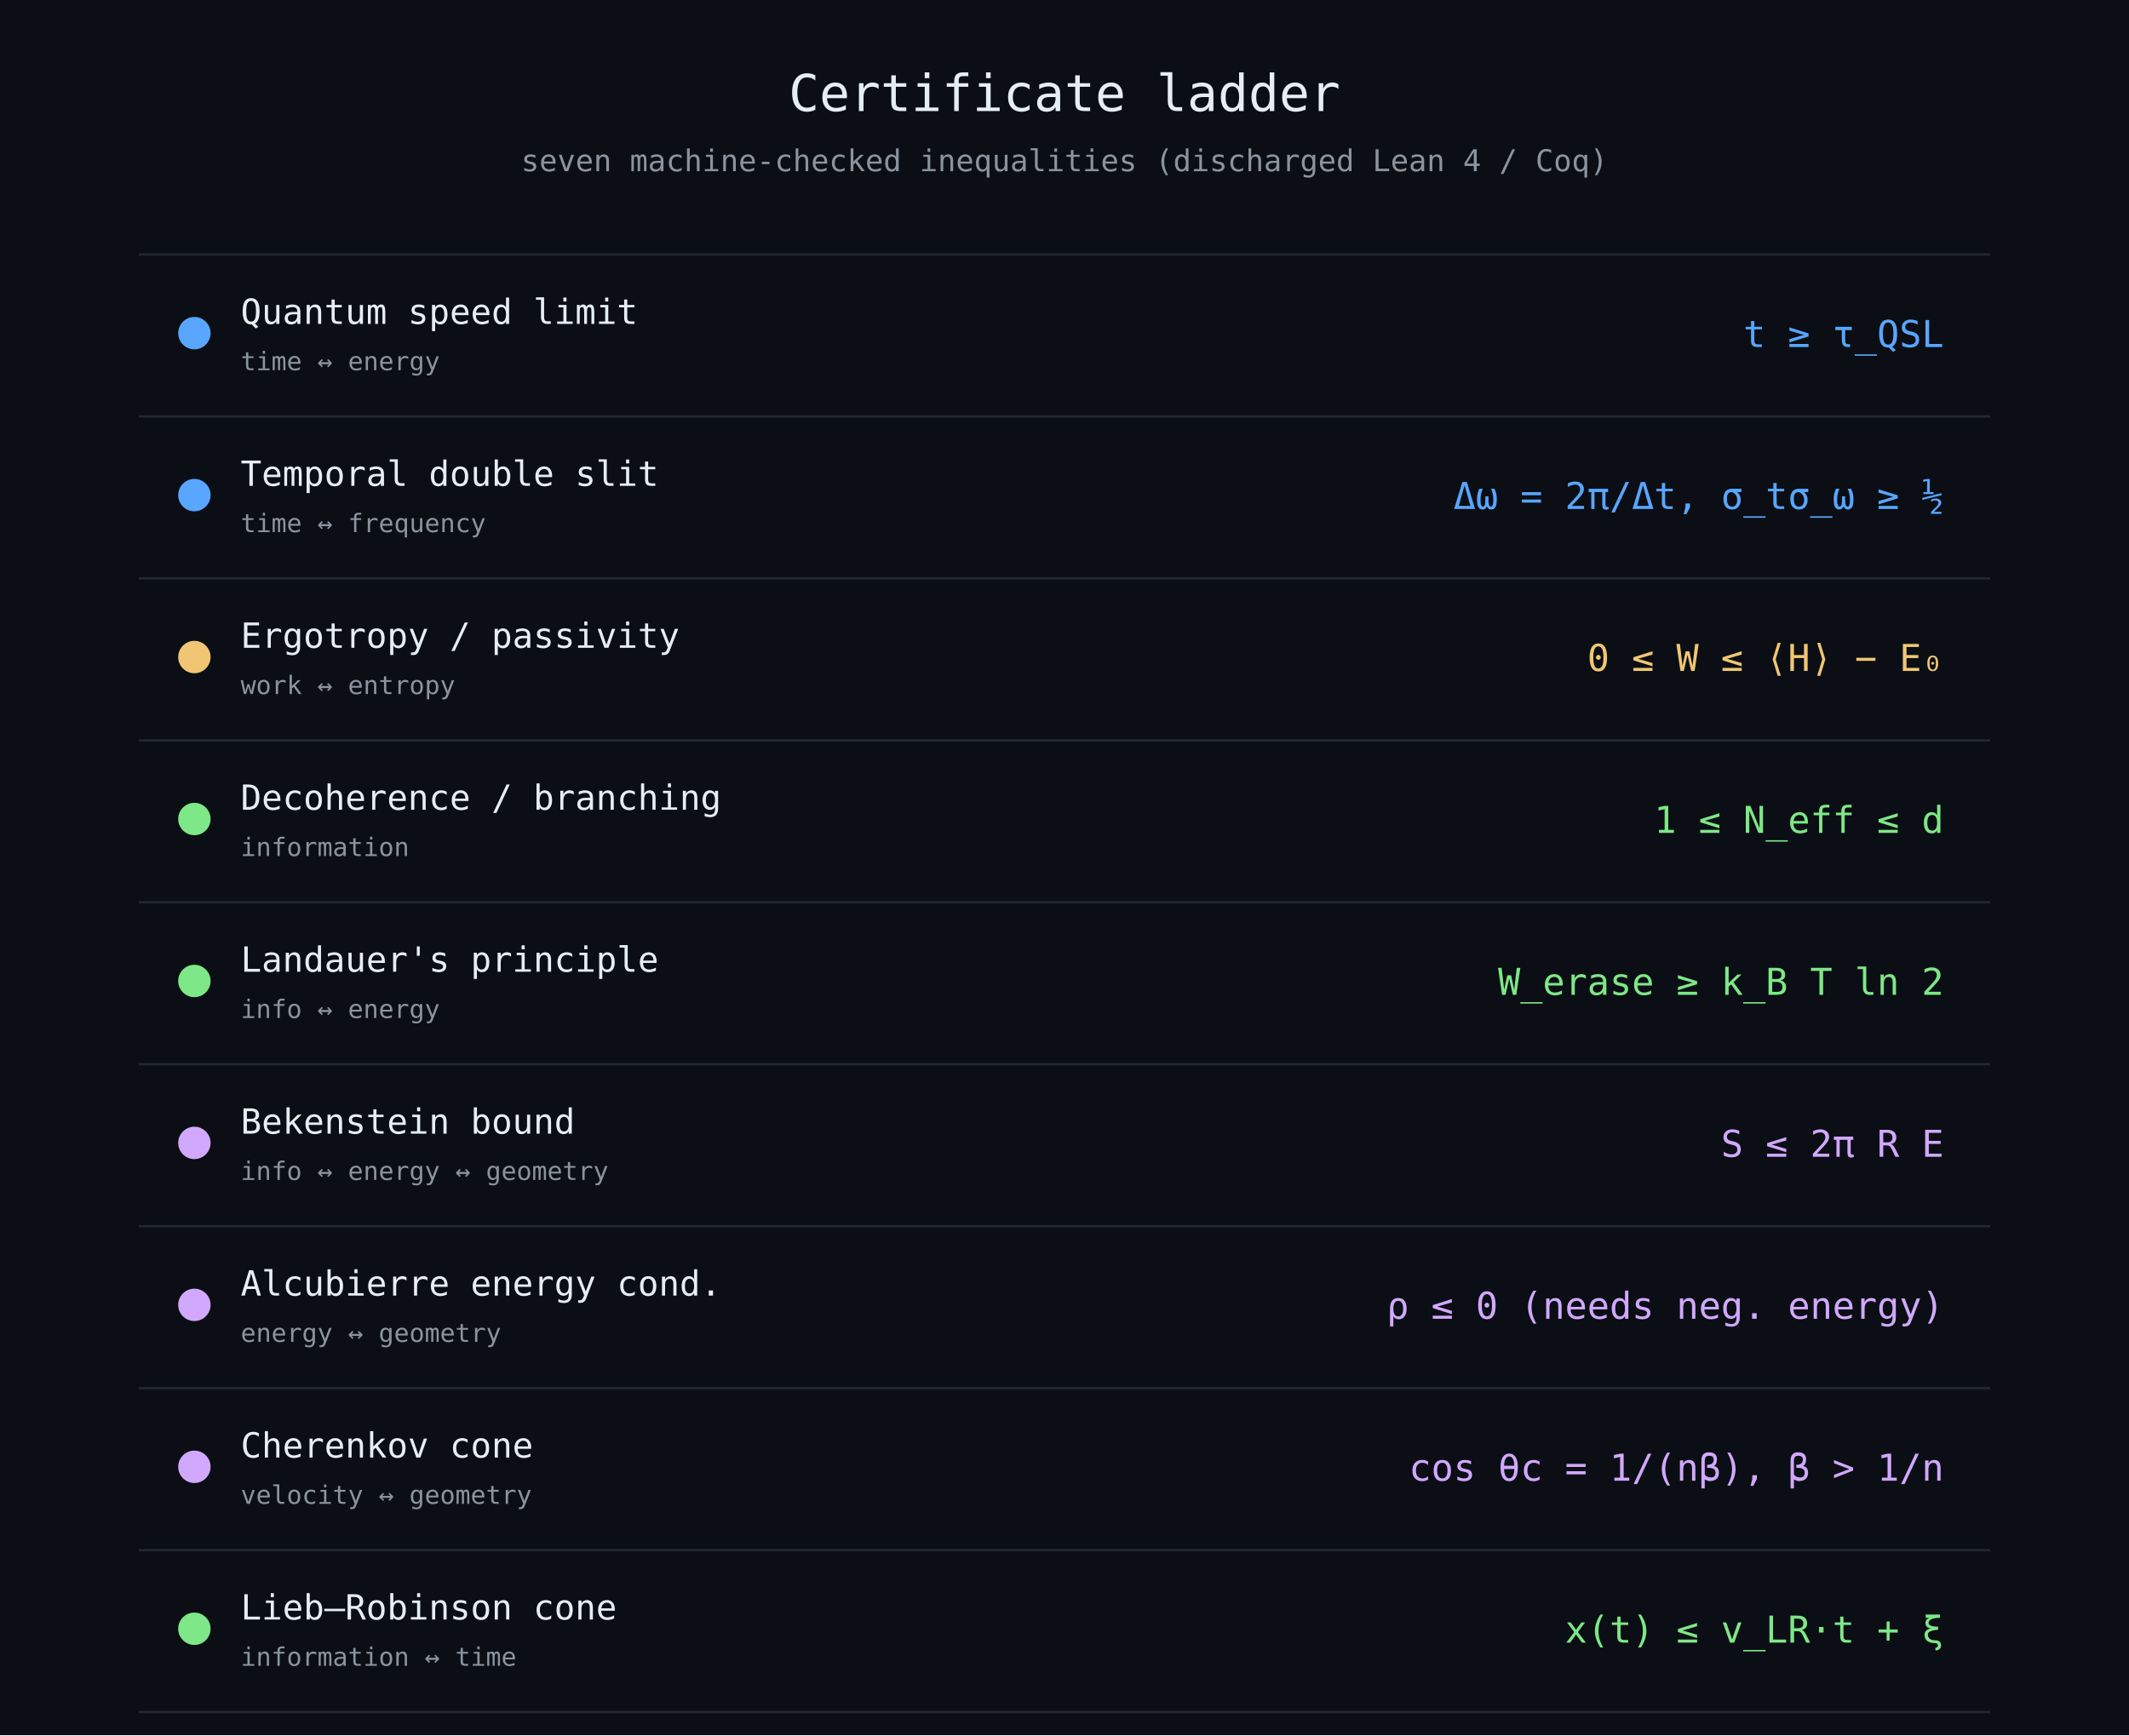
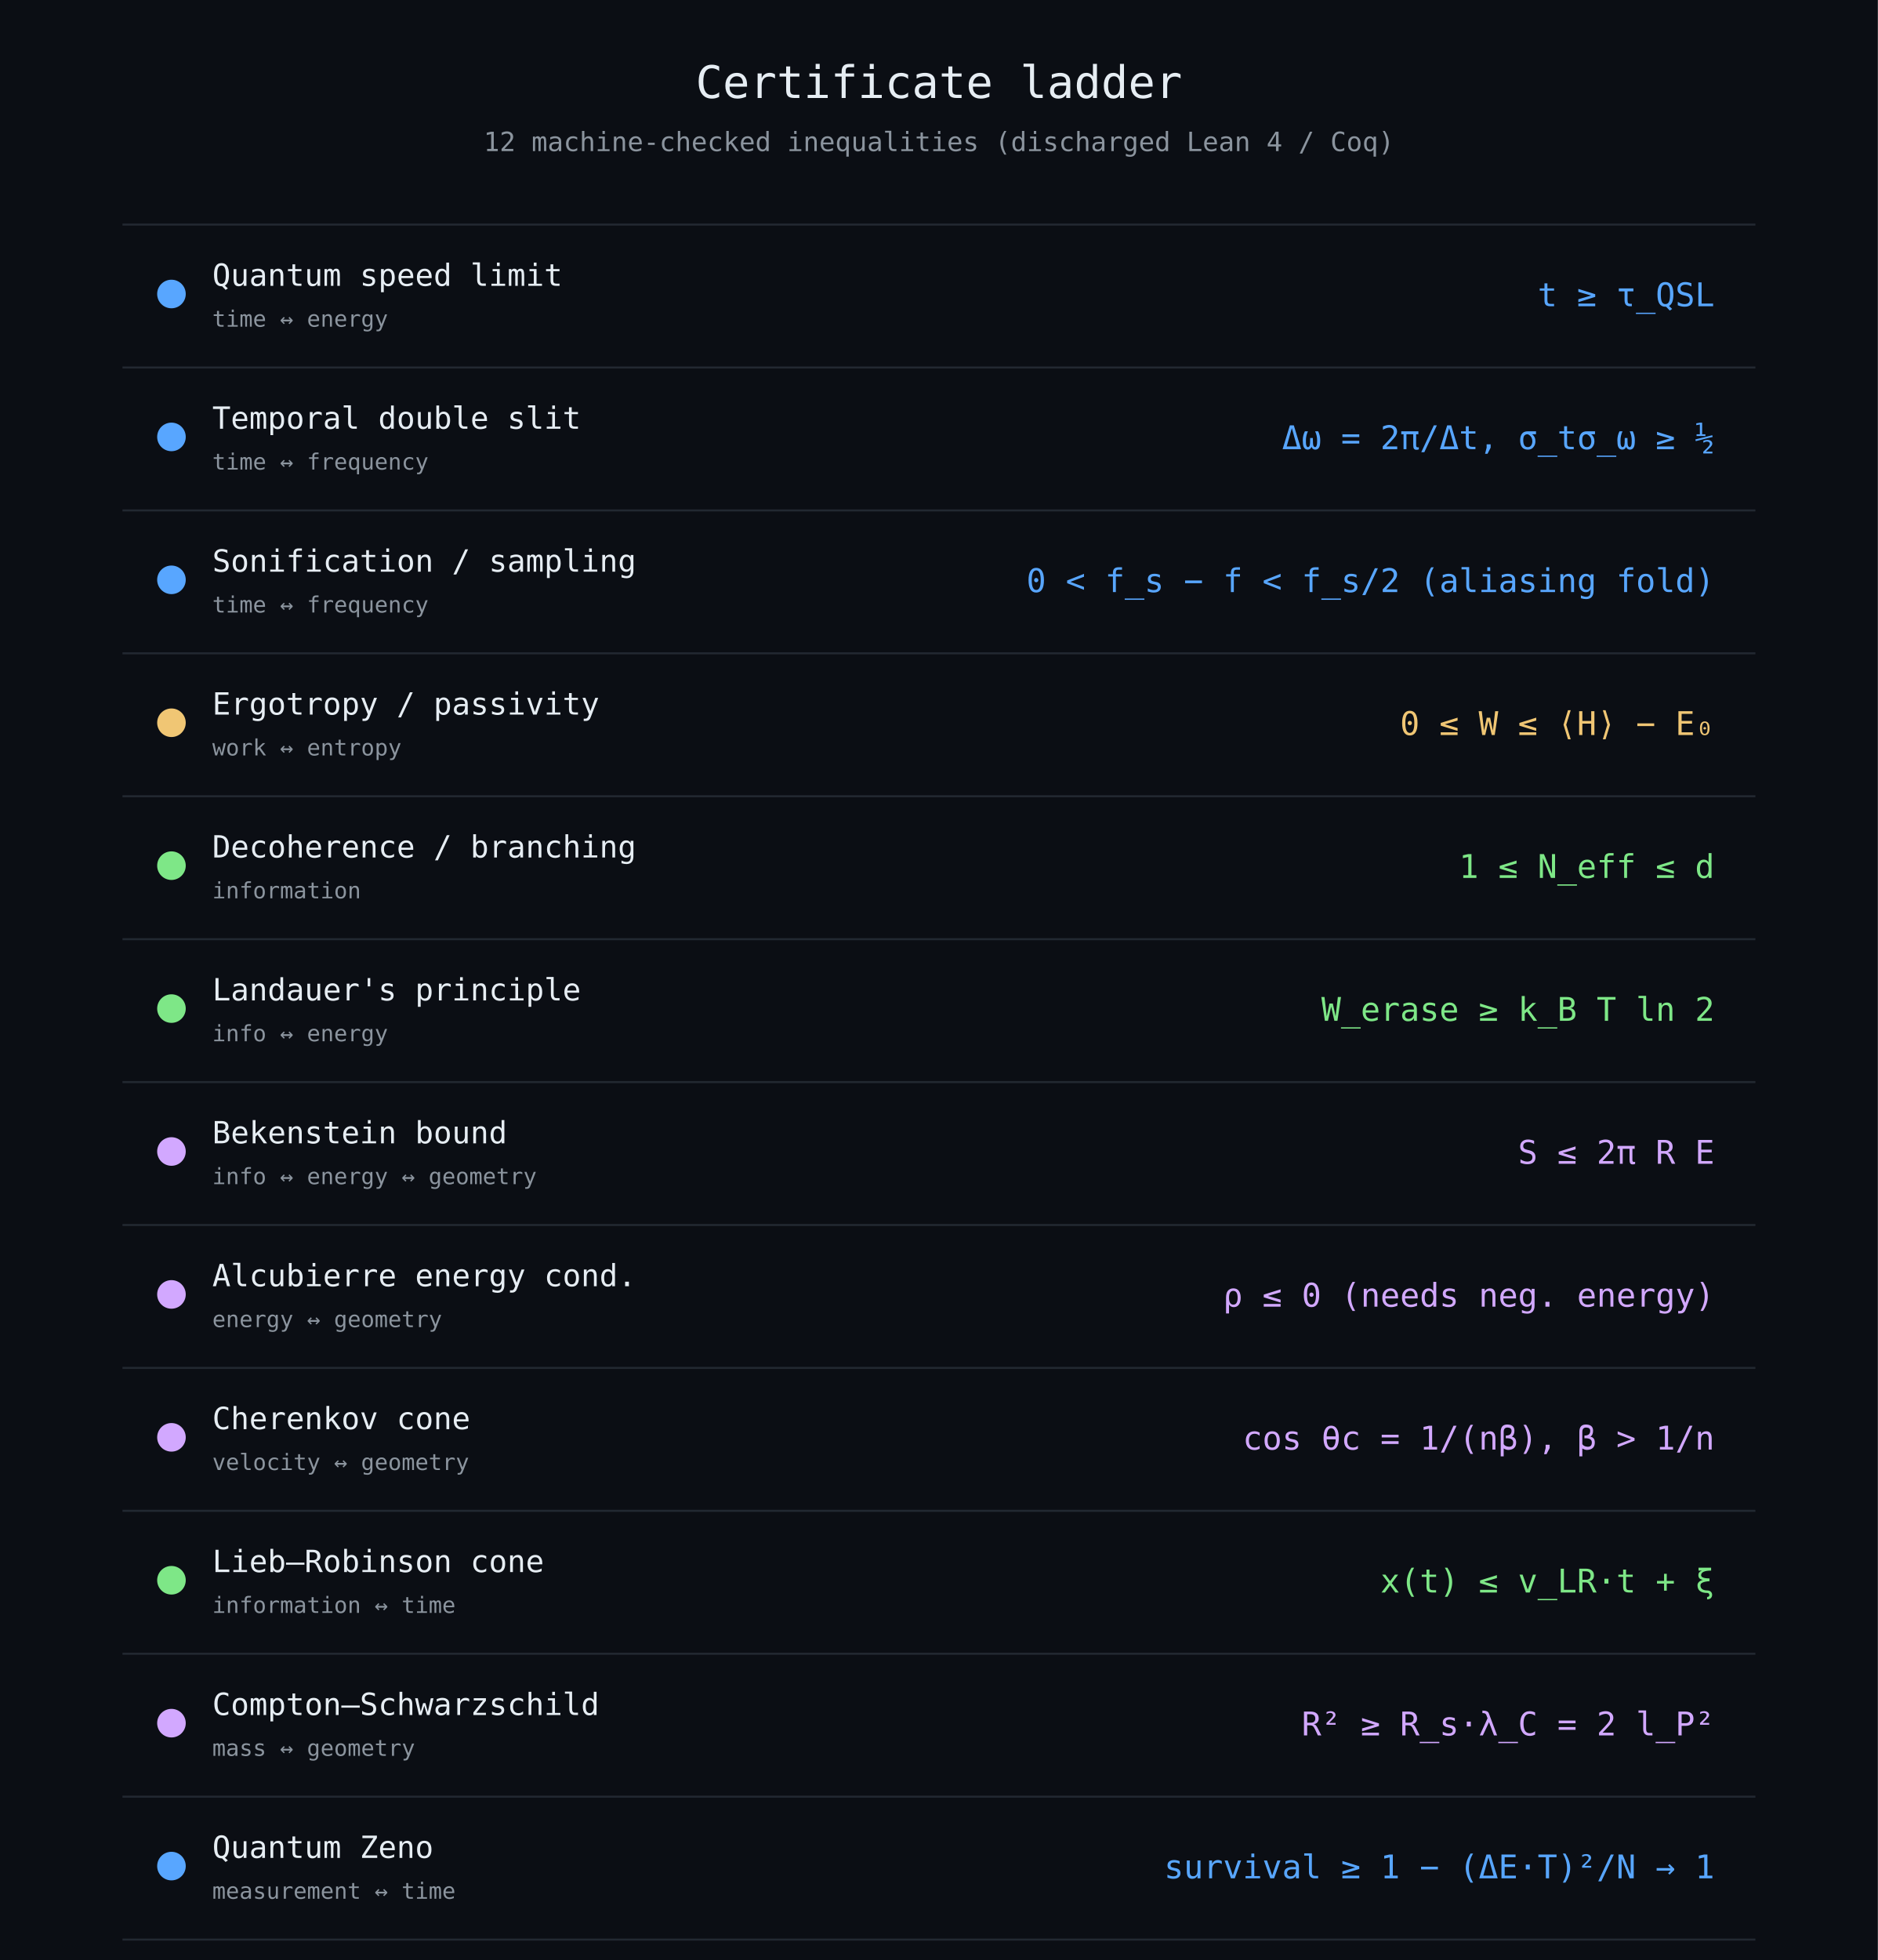
- <svg xmlns="http://www.w3.org/2000/svg" width="920" height="750" viewBox="0 0 920 750">
-   <rect width="920" height="750" fill="#0b0e14" />
+ <svg xmlns="http://www.w3.org/2000/svg" width="920" height="960" viewBox="0 0 920 960">
+   <rect width="920" height="960" fill="#0b0e14" />
  <text x="460" y="48" font-size="22" fill="#e6edf3" text-anchor="middle" font-family="monospace">Certificate ladder</text>
-   <text x="460" y="74" font-size="13" fill="#8b949e" text-anchor="middle" font-family="monospace">seven machine-checked inequalities (discharged Lean 4 / Coq)</text>
+   <text x="460" y="74" font-size="13" fill="#8b949e" text-anchor="middle" font-family="monospace">12 machine-checked inequalities (discharged Lean 4 / Coq)</text>
  <line x1="60" y1="110" x2="860" y2="110" stroke="#222831" stroke-width="1" opacity="1" />
  <circle cx="84" cy="144" r="7" fill="#58a6ff" stroke="none" stroke-width="0" opacity="1" />
  <text x="104" y="140" font-size="15" fill="#e6edf3" text-anchor="start" font-family="monospace">Quantum speed limit</text>
  <text x="104" y="160" font-size="11" fill="#8b949e" text-anchor="start" font-family="monospace">time ↔ energy</text>
  <text x="840" y="150" font-size="16" fill="#58a6ff" text-anchor="end" font-family="monospace">t ≥ τ_QSL</text>
  <line x1="60" y1="180" x2="860" y2="180" stroke="#222831" stroke-width="1" opacity="1" />
  <circle cx="84" cy="214" r="7" fill="#58a6ff" stroke="none" stroke-width="0" opacity="1" />
  <text x="104" y="210" font-size="15" fill="#e6edf3" text-anchor="start" font-family="monospace">Temporal double slit</text>
  <text x="104" y="230" font-size="11" fill="#8b949e" text-anchor="start" font-family="monospace">time ↔ frequency</text>
  <text x="840" y="220" font-size="16" fill="#58a6ff" text-anchor="end" font-family="monospace">Δω = 2π/Δt,  σ_tσ_ω ≥ ½</text>
  <line x1="60" y1="250" x2="860" y2="250" stroke="#222831" stroke-width="1" opacity="1" />
-   <circle cx="84" cy="284" r="7" fill="#f0c674" stroke="none" stroke-width="0" opacity="1" />
-   <text x="104" y="280" font-size="15" fill="#e6edf3" text-anchor="start" font-family="monospace">Ergotropy / passivity</text>
-   <text x="104" y="300" font-size="11" fill="#8b949e" text-anchor="start" font-family="monospace">work ↔ entropy</text>
-   <text x="840" y="290" font-size="16" fill="#f0c674" text-anchor="end" font-family="monospace">0 ≤ W ≤ ⟨H⟩ − E₀</text>
+   <circle cx="84" cy="284" r="7" fill="#58a6ff" stroke="none" stroke-width="0" opacity="1" />
+   <text x="104" y="280" font-size="15" fill="#e6edf3" text-anchor="start" font-family="monospace">Sonification / sampling</text>
+   <text x="104" y="300" font-size="11" fill="#8b949e" text-anchor="start" font-family="monospace">time ↔ frequency</text>
+   <text x="840" y="290" font-size="16" fill="#58a6ff" text-anchor="end" font-family="monospace">0 &lt; f_s − f &lt; f_s/2  (aliasing fold)</text>
  <line x1="60" y1="320" x2="860" y2="320" stroke="#222831" stroke-width="1" opacity="1" />
-   <circle cx="84" cy="354" r="7" fill="#7ee787" stroke="none" stroke-width="0" opacity="1" />
-   <text x="104" y="350" font-size="15" fill="#e6edf3" text-anchor="start" font-family="monospace">Decoherence / branching</text>
-   <text x="104" y="370" font-size="11" fill="#8b949e" text-anchor="start" font-family="monospace">information</text>
-   <text x="840" y="360" font-size="16" fill="#7ee787" text-anchor="end" font-family="monospace">1 ≤ N_eff ≤ d</text>
+   <circle cx="84" cy="354" r="7" fill="#f0c674" stroke="none" stroke-width="0" opacity="1" />
+   <text x="104" y="350" font-size="15" fill="#e6edf3" text-anchor="start" font-family="monospace">Ergotropy / passivity</text>
+   <text x="104" y="370" font-size="11" fill="#8b949e" text-anchor="start" font-family="monospace">work ↔ entropy</text>
+   <text x="840" y="360" font-size="16" fill="#f0c674" text-anchor="end" font-family="monospace">0 ≤ W ≤ ⟨H⟩ − E₀</text>
  <line x1="60" y1="390" x2="860" y2="390" stroke="#222831" stroke-width="1" opacity="1" />
  <circle cx="84" cy="424" r="7" fill="#7ee787" stroke="none" stroke-width="0" opacity="1" />
-   <text x="104" y="420" font-size="15" fill="#e6edf3" text-anchor="start" font-family="monospace">Landauer's principle</text>
-   <text x="104" y="440" font-size="11" fill="#8b949e" text-anchor="start" font-family="monospace">info ↔ energy</text>
-   <text x="840" y="430" font-size="16" fill="#7ee787" text-anchor="end" font-family="monospace">W_erase ≥ k_B T ln 2</text>
+   <text x="104" y="420" font-size="15" fill="#e6edf3" text-anchor="start" font-family="monospace">Decoherence / branching</text>
+   <text x="104" y="440" font-size="11" fill="#8b949e" text-anchor="start" font-family="monospace">information</text>
+   <text x="840" y="430" font-size="16" fill="#7ee787" text-anchor="end" font-family="monospace">1 ≤ N_eff ≤ d</text>
  <line x1="60" y1="460" x2="860" y2="460" stroke="#222831" stroke-width="1" opacity="1" />
-   <circle cx="84" cy="494" r="7" fill="#d2a8ff" stroke="none" stroke-width="0" opacity="1" />
-   <text x="104" y="490" font-size="15" fill="#e6edf3" text-anchor="start" font-family="monospace">Bekenstein bound</text>
-   <text x="104" y="510" font-size="11" fill="#8b949e" text-anchor="start" font-family="monospace">info ↔ energy ↔ geometry</text>
-   <text x="840" y="500" font-size="16" fill="#d2a8ff" text-anchor="end" font-family="monospace">S ≤ 2π R E</text>
+   <circle cx="84" cy="494" r="7" fill="#7ee787" stroke="none" stroke-width="0" opacity="1" />
+   <text x="104" y="490" font-size="15" fill="#e6edf3" text-anchor="start" font-family="monospace">Landauer's principle</text>
+   <text x="104" y="510" font-size="11" fill="#8b949e" text-anchor="start" font-family="monospace">info ↔ energy</text>
+   <text x="840" y="500" font-size="16" fill="#7ee787" text-anchor="end" font-family="monospace">W_erase ≥ k_B T ln 2</text>
  <line x1="60" y1="530" x2="860" y2="530" stroke="#222831" stroke-width="1" opacity="1" />
  <circle cx="84" cy="564" r="7" fill="#d2a8ff" stroke="none" stroke-width="0" opacity="1" />
-   <text x="104" y="560" font-size="15" fill="#e6edf3" text-anchor="start" font-family="monospace">Alcubierre energy cond.</text>
-   <text x="104" y="580" font-size="11" fill="#8b949e" text-anchor="start" font-family="monospace">energy ↔ geometry</text>
-   <text x="840" y="570" font-size="16" fill="#d2a8ff" text-anchor="end" font-family="monospace">ρ ≤ 0  (needs neg. energy)</text>
+   <text x="104" y="560" font-size="15" fill="#e6edf3" text-anchor="start" font-family="monospace">Bekenstein bound</text>
+   <text x="104" y="580" font-size="11" fill="#8b949e" text-anchor="start" font-family="monospace">info ↔ energy ↔ geometry</text>
+   <text x="840" y="570" font-size="16" fill="#d2a8ff" text-anchor="end" font-family="monospace">S ≤ 2π R E</text>
  <line x1="60" y1="600" x2="860" y2="600" stroke="#222831" stroke-width="1" opacity="1" />
  <circle cx="84" cy="634" r="7" fill="#d2a8ff" stroke="none" stroke-width="0" opacity="1" />
-   <text x="104" y="630" font-size="15" fill="#e6edf3" text-anchor="start" font-family="monospace">Cherenkov cone</text>
-   <text x="104" y="650" font-size="11" fill="#8b949e" text-anchor="start" font-family="monospace">velocity ↔ geometry</text>
-   <text x="840" y="640" font-size="16" fill="#d2a8ff" text-anchor="end" font-family="monospace">cos θc = 1/(nβ),  β &gt; 1/n</text>
+   <text x="104" y="630" font-size="15" fill="#e6edf3" text-anchor="start" font-family="monospace">Alcubierre energy cond.</text>
+   <text x="104" y="650" font-size="11" fill="#8b949e" text-anchor="start" font-family="monospace">energy ↔ geometry</text>
+   <text x="840" y="640" font-size="16" fill="#d2a8ff" text-anchor="end" font-family="monospace">ρ ≤ 0  (needs neg. energy)</text>
  <line x1="60" y1="670" x2="860" y2="670" stroke="#222831" stroke-width="1" opacity="1" />
-   <circle cx="84" cy="704" r="7" fill="#7ee787" stroke="none" stroke-width="0" opacity="1" />
-   <text x="104" y="700" font-size="15" fill="#e6edf3" text-anchor="start" font-family="monospace">Lieb–Robinson cone</text>
-   <text x="104" y="720" font-size="11" fill="#8b949e" text-anchor="start" font-family="monospace">information ↔ time</text>
-   <text x="840" y="710" font-size="16" fill="#7ee787" text-anchor="end" font-family="monospace">x(t) ≤ v_LR·t + ξ</text>
+   <circle cx="84" cy="704" r="7" fill="#d2a8ff" stroke="none" stroke-width="0" opacity="1" />
+   <text x="104" y="700" font-size="15" fill="#e6edf3" text-anchor="start" font-family="monospace">Cherenkov cone</text>
+   <text x="104" y="720" font-size="11" fill="#8b949e" text-anchor="start" font-family="monospace">velocity ↔ geometry</text>
+   <text x="840" y="710" font-size="16" fill="#d2a8ff" text-anchor="end" font-family="monospace">cos θc = 1/(nβ),  β &gt; 1/n</text>
  <line x1="60" y1="740" x2="860" y2="740" stroke="#222831" stroke-width="1" opacity="1" />
+   <circle cx="84" cy="774" r="7" fill="#7ee787" stroke="none" stroke-width="0" opacity="1" />
+   <text x="104" y="770" font-size="15" fill="#e6edf3" text-anchor="start" font-family="monospace">Lieb–Robinson cone</text>
+   <text x="104" y="790" font-size="11" fill="#8b949e" text-anchor="start" font-family="monospace">information ↔ time</text>
+   <text x="840" y="780" font-size="16" fill="#7ee787" text-anchor="end" font-family="monospace">x(t) ≤ v_LR·t + ξ</text>
+   <line x1="60" y1="810" x2="860" y2="810" stroke="#222831" stroke-width="1" opacity="1" />
+   <circle cx="84" cy="844" r="7" fill="#d2a8ff" stroke="none" stroke-width="0" opacity="1" />
+   <text x="104" y="840" font-size="15" fill="#e6edf3" text-anchor="start" font-family="monospace">Compton–Schwarzschild</text>
+   <text x="104" y="860" font-size="11" fill="#8b949e" text-anchor="start" font-family="monospace">mass ↔ geometry</text>
+   <text x="840" y="850" font-size="16" fill="#d2a8ff" text-anchor="end" font-family="monospace">R² ≥ R_s·λ_C = 2 l_P²</text>
+   <line x1="60" y1="880" x2="860" y2="880" stroke="#222831" stroke-width="1" opacity="1" />
+   <circle cx="84" cy="914" r="7" fill="#58a6ff" stroke="none" stroke-width="0" opacity="1" />
+   <text x="104" y="910" font-size="15" fill="#e6edf3" text-anchor="start" font-family="monospace">Quantum Zeno</text>
+   <text x="104" y="930" font-size="11" fill="#8b949e" text-anchor="start" font-family="monospace">measurement ↔ time</text>
+   <text x="840" y="920" font-size="16" fill="#58a6ff" text-anchor="end" font-family="monospace">survival ≥ 1 − (ΔE·T)²/N → 1</text>
+   <line x1="60" y1="950" x2="860" y2="950" stroke="#222831" stroke-width="1" opacity="1" />
</svg>
